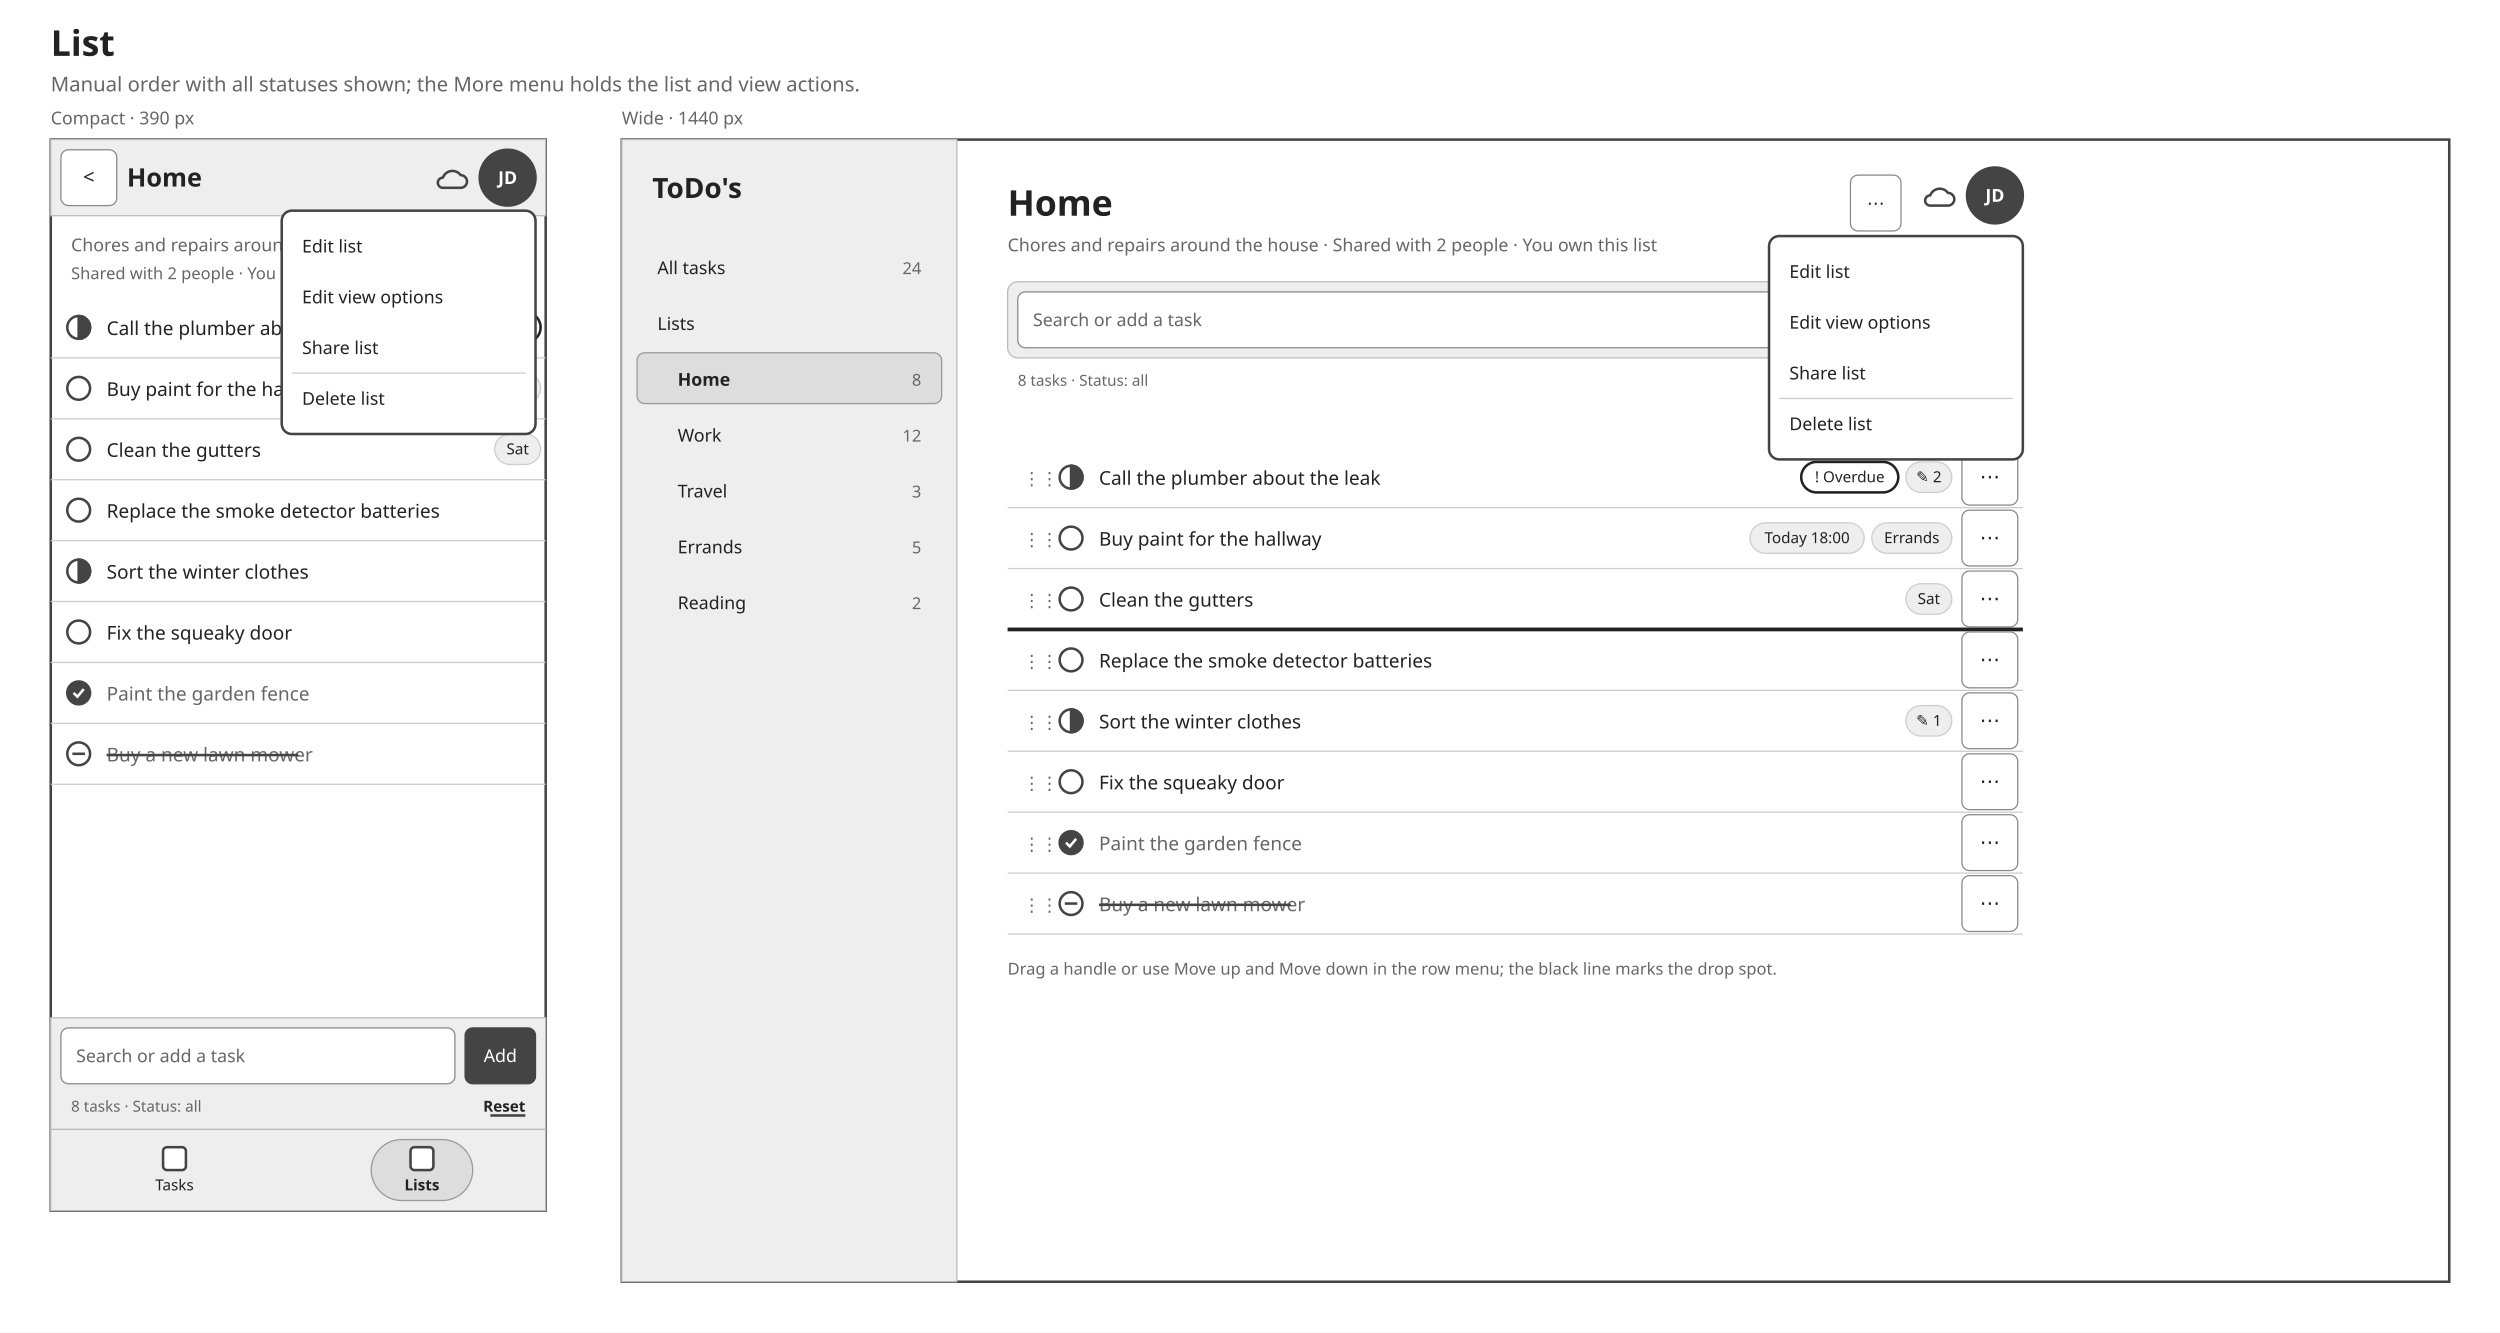
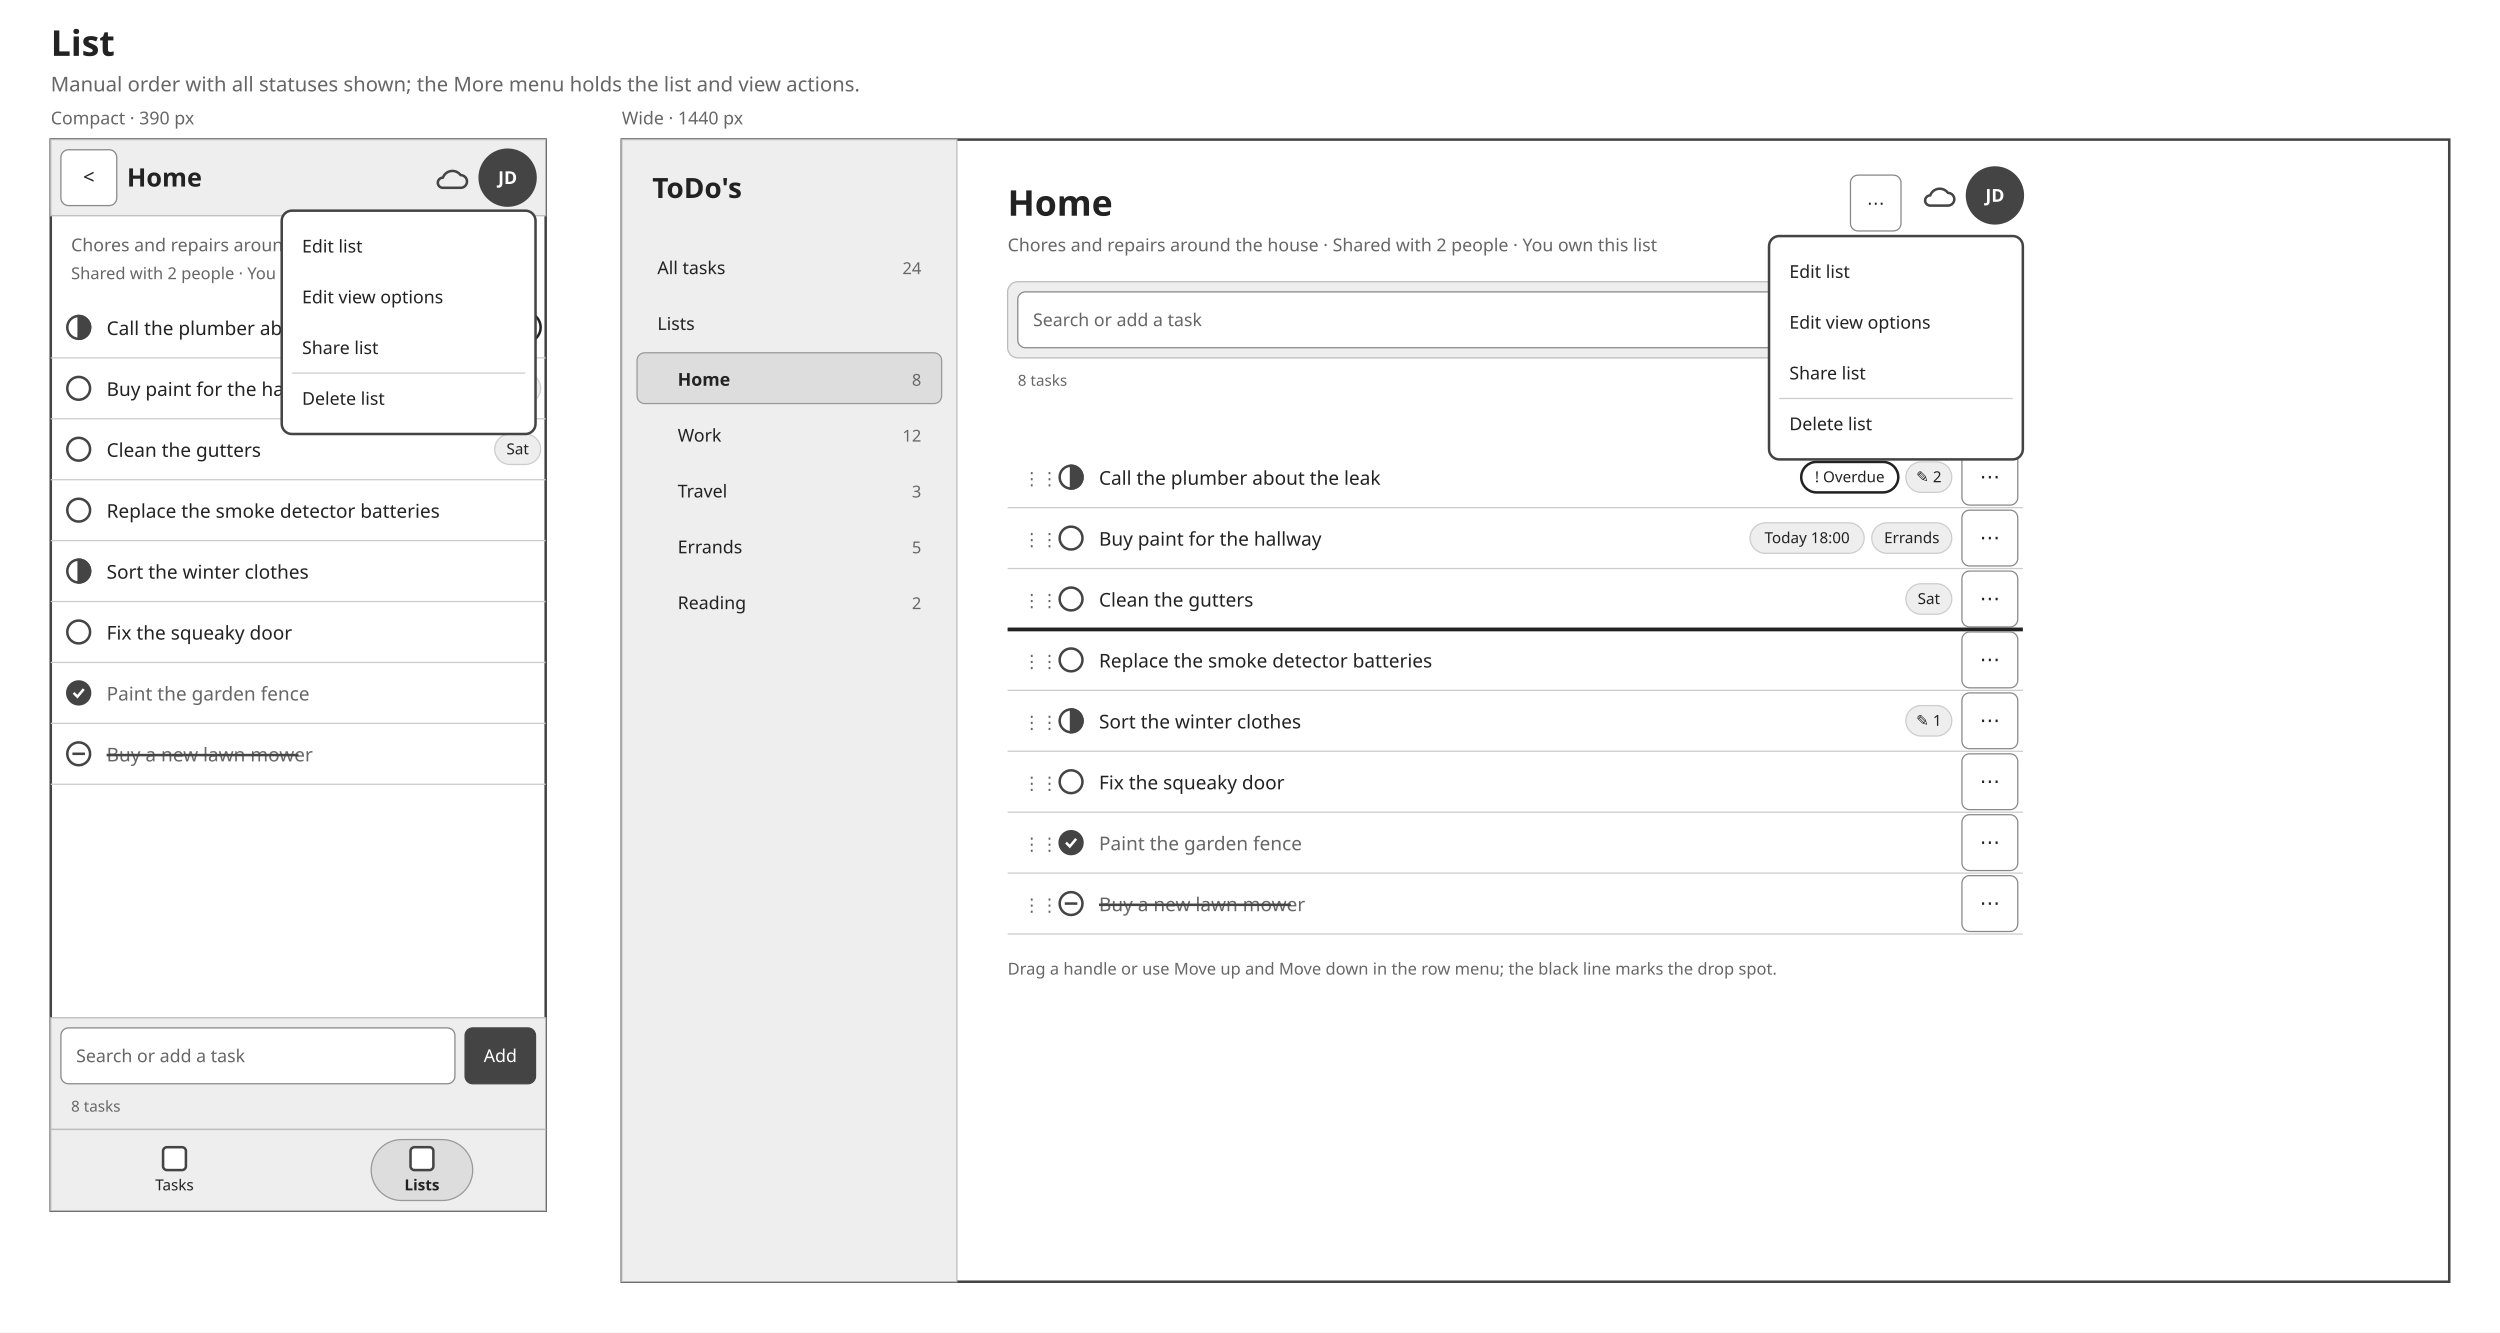
<svg xmlns="http://www.w3.org/2000/svg" width="1970" height="1050" viewBox="0 0 1970 1050">
  <style>
text { font-family: sans-serif; fill: #222222; }
.muted { fill: #666666; }
.on-primary { fill: #ffffff; }
.bold { font-weight: bold; }
rect.frame { fill: #ffffff; stroke: #444444; stroke-width: 2; }
.bar { fill: #eeeeee; stroke: #bbbbbb; }
.box { fill: #f5f5f5; stroke: #bbbbbb; }
.control { fill: #ffffff; stroke: #888888; }
.disabled { fill: #f5f5f5; stroke: #cccccc; }
.primary { fill: #444444; stroke: #444444; }
.selected { fill: #dddddd; stroke: #999999; }
.chip { fill: #eeeeee; stroke: #cccccc; }
.signal { fill: #ffffff; stroke: #222222; stroke-width: 2; }
.scrim { fill: #888888; fill-opacity: 0.5; }
.rule { stroke: #cccccc; }
.drop { stroke: #222222; stroke-width: 3; }
.icon { fill: #ffffff; stroke: #444444; stroke-width: 2; }
.icon-fill { fill: #444444; stroke: #444444; stroke-width: 2; }
.icon-mark { fill: none; stroke: #ffffff; stroke-width: 2; }
.icon-line { stroke: #444444; stroke-width: 2; }
.icon-line-open { fill: none; stroke: #444444; stroke-width: 2; stroke-linecap: round; stroke-linejoin: round; }
  </style>
  <rect x="0" y="0" width="1970" height="1050" fill="#ffffff" />
  <text x="40" y="44" font-size="28" class="bold">List</text>
  <text x="40" y="72" font-size="16" class="muted">Manual order with all statuses shown; the More menu holds the list and view actions.</text>
  <text x="40" y="98" font-size="14" class="muted">Compact · 390 px</text>
  <text x="490" y="98" font-size="14" class="muted">Wide · 1440 px</text>
  <g class="frame" data-width="390" data-height="844" transform="translate(40 110)">
    <rect x="0" y="0" width="390" height="844" rx="0" class="frame" />
    <rect x="0" y="0" width="390" height="60" rx="0" class="bar" />
    <rect x="8" y="8" width="44" height="44" rx="6" class="control" />
    <text x="30" y="35" font-size="16" text-anchor="middle">&lt;</text>
    <circle cx="360" cy="30" r="22" class="icon-fill" />
    <text x="360" y="35" font-size="14" class="on-primary bold" text-anchor="middle">JD</text>
    <path d="M 309 38 H 323 A 5 5 0 0 0 323 28 A 8 8 0 0 0 309 30 A 4 4 0 0 0 309 38 Z" class="icon-line-open" />
    <text x="60" y="37" font-size="20" class="bold">Home</text>
    <text x="16" y="88" font-size="14" class="muted">Chores and repairs around the house</text>
    <text x="16" y="110" font-size="13" class="muted">Shared with 2 people · You own this list</text>
    <line x1="0" y1="172" x2="390" y2="172" class="rule" />
    <circle cx="22" cy="148" r="9" class="icon" />
    <path d="M22 139.0 A9 9 0 0 1 22 157.0 Z" class="icon-fill" />
    <rect x="309.52" y="136" width="76.48" height="24" rx="12" class="signal" />
    <text x="347.76" y="152" font-size="12" text-anchor="middle">! Overdue</text>
    <text x="44" y="154" font-size="15">Call the plumber about the le…</text>
    <line x1="0" y1="220" x2="390" y2="220" class="rule" />
    <circle cx="22" cy="196" r="9" class="icon" />
    <rect x="296.08" y="184" width="89.92" height="24" rx="12" class="chip" />
    <text x="341.04" y="200" font-size="12" text-anchor="middle">Today 18:00</text>
    <text x="44" y="202" font-size="15">Buy paint for the hallway</text>
    <line x1="0" y1="268" x2="390" y2="268" class="rule" />
    <circle cx="22" cy="244" r="9" class="icon" />
    <rect x="349.84" y="232" width="36.16" height="24" rx="12" class="chip" />
    <text x="367.92" y="248" font-size="12" text-anchor="middle">Sat</text>
    <text x="44" y="250" font-size="15">Clean the gutters</text>
    <line x1="0" y1="316" x2="390" y2="316" class="rule" />
    <circle cx="22" cy="292" r="9" class="icon" />
    <text x="44" y="298" font-size="15">Replace the smoke detector batteries</text>
    <line x1="0" y1="364" x2="390" y2="364" class="rule" />
    <circle cx="22" cy="340" r="9" class="icon" />
    <path d="M22 331.0 A9 9 0 0 1 22 349.0 Z" class="icon-fill" />
    <text x="44" y="346" font-size="15">Sort the winter clothes</text>
    <line x1="0" y1="412" x2="390" y2="412" class="rule" />
    <circle cx="22" cy="388" r="9" class="icon" />
    <text x="44" y="394" font-size="15">Fix the squeaky door</text>
    <line x1="0" y1="460" x2="390" y2="460" class="rule" />
    <circle cx="22" cy="436" r="9" class="icon-fill" />
    <path d="M18 436.0 l3 3 l5 -6" class="icon-mark" />
    <text x="44" y="442" font-size="15" class="muted">Paint the garden fence</text>
    <line x1="0" y1="508" x2="390" y2="508" class="rule" />
    <circle cx="22" cy="484" r="9" class="icon" />
    <line x1="17.05" y1="484" x2="26.95" y2="484" class="icon-line" />
    <text x="44" y="490" font-size="15" class="muted">Buy a new lawn mower</text>
    <line x1="44" y1="485" x2="195.2" y2="485" class="icon-line" />
    <rect x="0" y="692" width="390" height="88" rx="0" class="bar" />
    <rect x="326.48" y="700" width="55.52" height="44" rx="6" class="primary" />
    <text x="354.24" y="726.9" font-size="14" class="on-primary" text-anchor="middle">Add</text>
    <rect x="8" y="700" width="310.48" height="44" rx="6" class="control" />
    <text x="20" y="727" font-size="14" class="muted">Search or add a task</text>
-     <text x="374" y="766" font-size="12" class="bold" text-anchor="end">Reset</text>
-     <line x1="346.4" y1="769" x2="374" y2="769" class="icon-line" />
-     <text x="16" y="766" font-size="12" class="muted">8 tasks · Status: all</text>
+     <text x="16" y="766" font-size="12" class="muted">8 tasks</text>
    <rect x="0" y="780" width="390" height="64" rx="0" class="bar" />
    <rect x="88.5" y="794" width="18" height="18" rx="3" class="icon" />
    <text x="97.5" y="828" font-size="12" text-anchor="middle">Tasks</text>
    <rect x="252.5" y="788" width="80" height="48" rx="24" class="selected" />
    <rect x="283.5" y="794" width="18" height="18" rx="3" class="icon" />
    <text x="292.5" y="828" font-size="12" class="bold" text-anchor="middle">Lists</text>
    <rect x="182" y="56" width="200" height="176" rx="8" class="frame" />
    <text x="198" y="89" font-size="14">Edit list</text>
    <text x="198" y="129" font-size="14">Edit view options</text>
    <text x="198" y="169" font-size="14">Share list</text>
    <line x1="190" y1="184" x2="374" y2="184" class="rule" />
    <text x="198" y="209" font-size="14">Delete list</text>
  </g>
  <g class="frame" data-width="1440" data-height="900" transform="translate(490 110)">
    <rect x="0" y="0" width="1440" height="900" rx="0" class="frame" />
    <rect x="0" y="0" width="264" height="900" rx="0" class="bar" />
    <text x="24" y="46" font-size="22" class="bold">ToDo's</text>
    <text x="28" y="106" font-size="14">All tasks</text>
    <text x="236" y="106" font-size="13" class="muted" text-anchor="end">24</text>
    <text x="28" y="150" font-size="14">Lists</text>
    <rect x="12" y="168" width="240" height="40" rx="6" class="selected" />
    <text x="44" y="194" font-size="14" class="bold">Home</text>
    <text x="236" y="194" font-size="13" class="muted" text-anchor="end">8</text>
    <text x="44" y="238" font-size="14">Work</text>
    <text x="236" y="238" font-size="13" class="muted" text-anchor="end">12</text>
    <text x="44" y="282" font-size="14">Travel</text>
    <text x="236" y="282" font-size="13" class="muted" text-anchor="end">3</text>
    <text x="44" y="326" font-size="14">Errands</text>
    <text x="236" y="326" font-size="13" class="muted" text-anchor="end">5</text>
    <text x="44" y="370" font-size="14">Reading</text>
    <text x="236" y="370" font-size="13" class="muted" text-anchor="end">2</text>
    <circle cx="1082" cy="44" r="22" class="icon-fill" />
    <text x="1082" y="49" font-size="14" class="on-primary bold" text-anchor="middle">JD</text>
    <path d="M 1031 52 H 1045 A 5 5 0 0 0 1045 42 A 8 8 0 0 0 1031 44 A 4 4 0 0 0 1031 52 Z" class="icon-line-open" />
    <rect x="968.16" y="28" width="39.84" height="44" rx="6" class="control" />
    <text x="988.08" y="54.9" font-size="14" text-anchor="middle">⋯</text>
    <text x="304" y="60" font-size="28" class="bold">Home</text>
    <text x="304" y="88" font-size="14" class="muted">Chores and repairs around the house · Shared with 2 people · You own this list</text>
    <rect x="304" y="112" width="800" height="60" rx="8" class="bar" />
    <rect x="1040.48" y="120" width="55.52" height="44" rx="6" class="primary" />
    <text x="1068.24" y="146.9" font-size="14" class="on-primary" text-anchor="middle">Add</text>
    <rect x="312" y="120" width="720.48" height="44" rx="6" class="control" />
    <text x="324" y="147" font-size="14" class="muted">Search or add a task</text>
-     <text x="1096" y="194" font-size="12" class="bold" text-anchor="end">Reset</text>
-     <line x1="1068.4" y1="197" x2="1096" y2="197" class="icon-line" />
-     <text x="312" y="194" font-size="12" class="muted">8 tasks · Status: all</text>
+     <text x="312" y="194" font-size="12" class="muted">8 tasks</text>
    <line x1="304" y1="290" x2="1104" y2="290" class="rule" />
    <text x="316" y="272" font-size="14" class="muted">⋮⋮</text>
    <circle cx="354" cy="266" r="9" class="icon" />
    <path d="M354 257.0 A9 9 0 0 1 354 275.0 Z" class="icon-fill" />
    <rect x="1056" y="244" width="44" height="44" rx="6" class="control" />
    <text x="1078" y="271" font-size="16" text-anchor="middle">⋯</text>
    <rect x="1011.84" y="254" width="36.16" height="24" rx="12" class="chip" />
    <text x="1029.92" y="270" font-size="12" text-anchor="middle">✎ 2</text>
    <rect x="929.36" y="254" width="76.48" height="24" rx="12" class="signal" />
    <text x="967.6" y="270" font-size="12" text-anchor="middle">! Overdue</text>
    <text x="376" y="272" font-size="15">Call the plumber about the leak</text>
    <line x1="304" y1="338" x2="1104" y2="338" class="rule" />
    <text x="316" y="320" font-size="14" class="muted">⋮⋮</text>
    <circle cx="354" cy="314" r="9" class="icon" />
    <rect x="1056" y="292" width="44" height="44" rx="6" class="control" />
    <text x="1078" y="319" font-size="16" text-anchor="middle">⋯</text>
    <rect x="984.96" y="302" width="63.04" height="24" rx="12" class="chip" />
    <text x="1016.48" y="318" font-size="12" text-anchor="middle">Errands</text>
    <rect x="889.04" y="302" width="89.92" height="24" rx="12" class="chip" />
    <text x="934" y="318" font-size="12" text-anchor="middle">Today 18:00</text>
    <text x="376" y="320" font-size="15">Buy paint for the hallway</text>
    <line x1="304" y1="386" x2="1104" y2="386" class="rule" />
    <text x="316" y="368" font-size="14" class="muted">⋮⋮</text>
    <circle cx="354" cy="362" r="9" class="icon" />
    <rect x="1056" y="340" width="44" height="44" rx="6" class="control" />
    <text x="1078" y="367" font-size="16" text-anchor="middle">⋯</text>
    <rect x="1011.84" y="350" width="36.16" height="24" rx="12" class="chip" />
    <text x="1029.92" y="366" font-size="12" text-anchor="middle">Sat</text>
    <text x="376" y="368" font-size="15">Clean the gutters</text>
    <line x1="304" y1="386" x2="1104" y2="386" class="drop" />
    <line x1="304" y1="434" x2="1104" y2="434" class="rule" />
    <text x="316" y="416" font-size="14" class="muted">⋮⋮</text>
    <circle cx="354" cy="410" r="9" class="icon" />
    <rect x="1056" y="388" width="44" height="44" rx="6" class="control" />
    <text x="1078" y="415" font-size="16" text-anchor="middle">⋯</text>
    <text x="376" y="416" font-size="15">Replace the smoke detector batteries</text>
    <line x1="304" y1="482" x2="1104" y2="482" class="rule" />
    <text x="316" y="464" font-size="14" class="muted">⋮⋮</text>
    <circle cx="354" cy="458" r="9" class="icon" />
    <path d="M354 449.0 A9 9 0 0 1 354 467.0 Z" class="icon-fill" />
    <rect x="1056" y="436" width="44" height="44" rx="6" class="control" />
    <text x="1078" y="463" font-size="16" text-anchor="middle">⋯</text>
    <rect x="1011.84" y="446" width="36.16" height="24" rx="12" class="chip" />
    <text x="1029.92" y="462" font-size="12" text-anchor="middle">✎ 1</text>
    <text x="376" y="464" font-size="15">Sort the winter clothes</text>
    <line x1="304" y1="530" x2="1104" y2="530" class="rule" />
    <text x="316" y="512" font-size="14" class="muted">⋮⋮</text>
    <circle cx="354" cy="506" r="9" class="icon" />
    <rect x="1056" y="484" width="44" height="44" rx="6" class="control" />
    <text x="1078" y="511" font-size="16" text-anchor="middle">⋯</text>
    <text x="376" y="512" font-size="15">Fix the squeaky door</text>
    <line x1="304" y1="578" x2="1104" y2="578" class="rule" />
    <text x="316" y="560" font-size="14" class="muted">⋮⋮</text>
    <circle cx="354" cy="554" r="9" class="icon-fill" />
    <path d="M350 554.0 l3 3 l5 -6" class="icon-mark" />
    <rect x="1056" y="532" width="44" height="44" rx="6" class="control" />
    <text x="1078" y="559" font-size="16" text-anchor="middle">⋯</text>
    <text x="376" y="560" font-size="15" class="muted">Paint the garden fence</text>
    <line x1="304" y1="626" x2="1104" y2="626" class="rule" />
    <text x="316" y="608" font-size="14" class="muted">⋮⋮</text>
    <circle cx="354" cy="602" r="9" class="icon" />
    <line x1="349.05" y1="602" x2="358.95" y2="602" class="icon-line" />
    <rect x="1056" y="580" width="44" height="44" rx="6" class="control" />
    <text x="1078" y="607" font-size="16" text-anchor="middle">⋯</text>
    <text x="376" y="608" font-size="15" class="muted">Buy a new lawn mower</text>
    <line x1="376" y1="603" x2="527.2" y2="603" class="icon-line" />
    <text x="304" y="658" font-size="13" class="muted">Drag a handle or use Move up and Move down in the row menu; the black line marks the drop spot.</text>
    <rect x="904" y="76" width="200" height="176" rx="8" class="frame" />
    <text x="920" y="109" font-size="14">Edit list</text>
    <text x="920" y="149" font-size="14">Edit view options</text>
    <text x="920" y="189" font-size="14">Share list</text>
    <line x1="912" y1="204" x2="1096" y2="204" class="rule" />
    <text x="920" y="229" font-size="14">Delete list</text>
  </g>
</svg>
